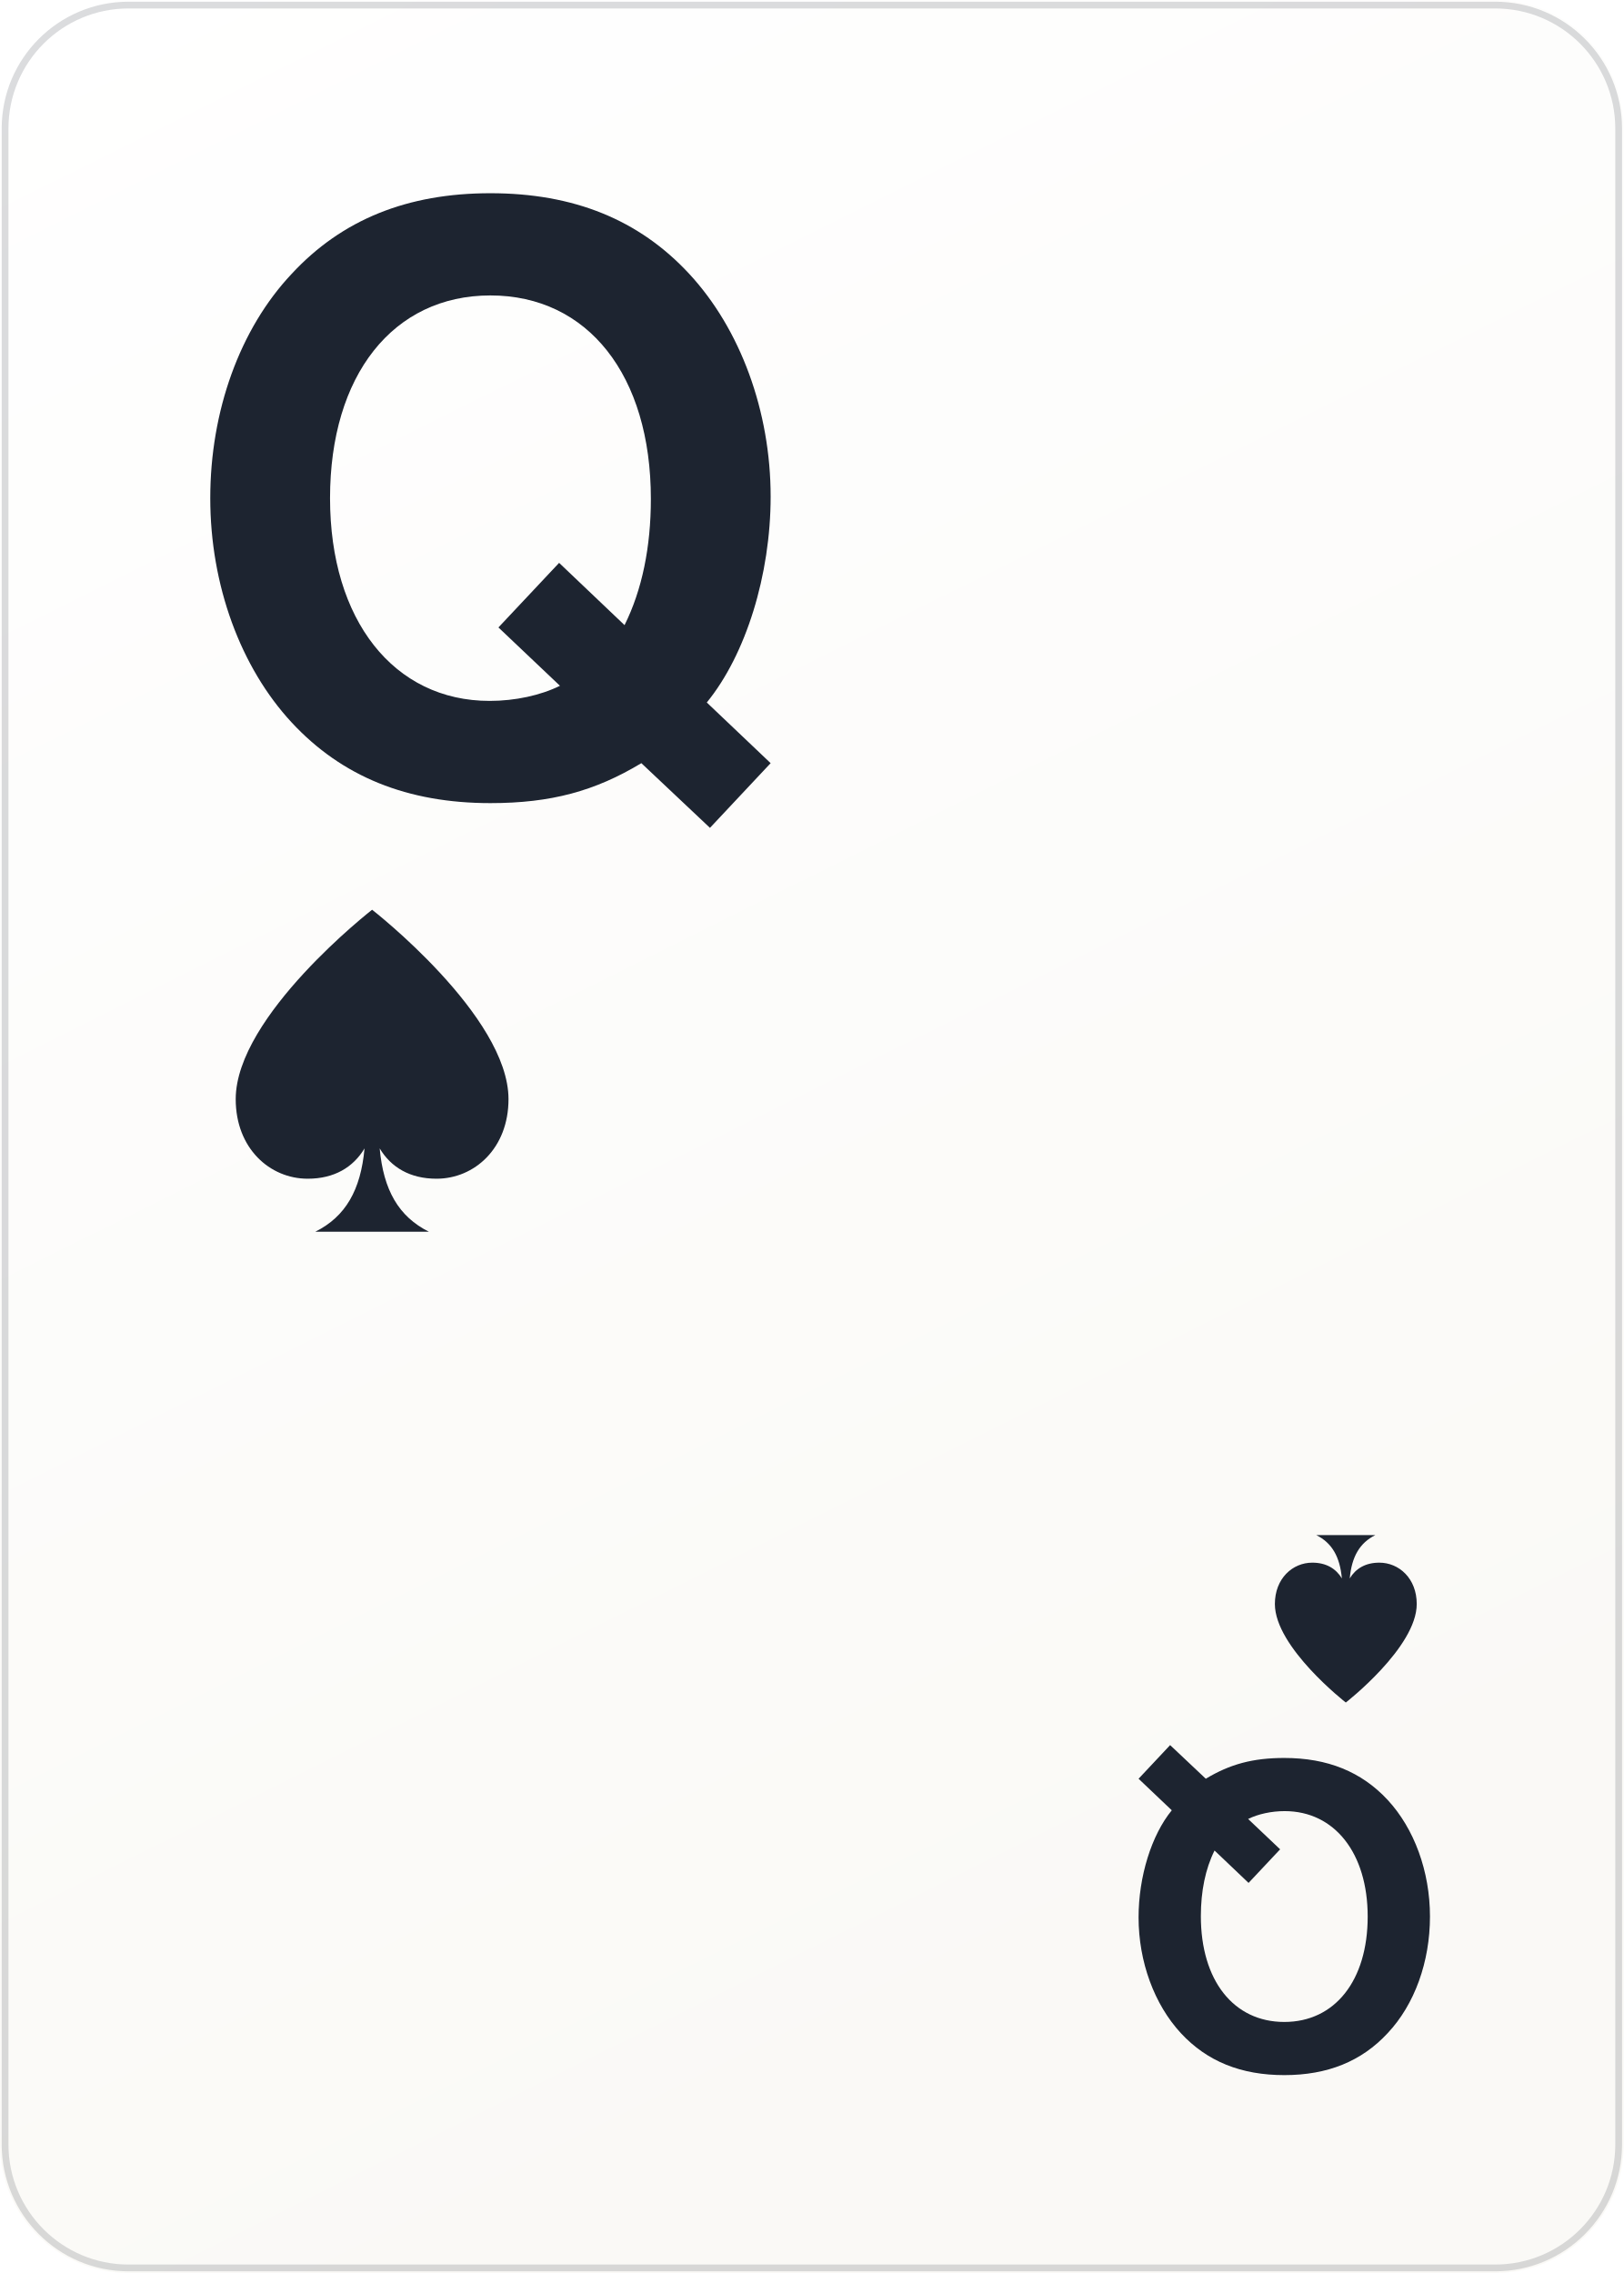
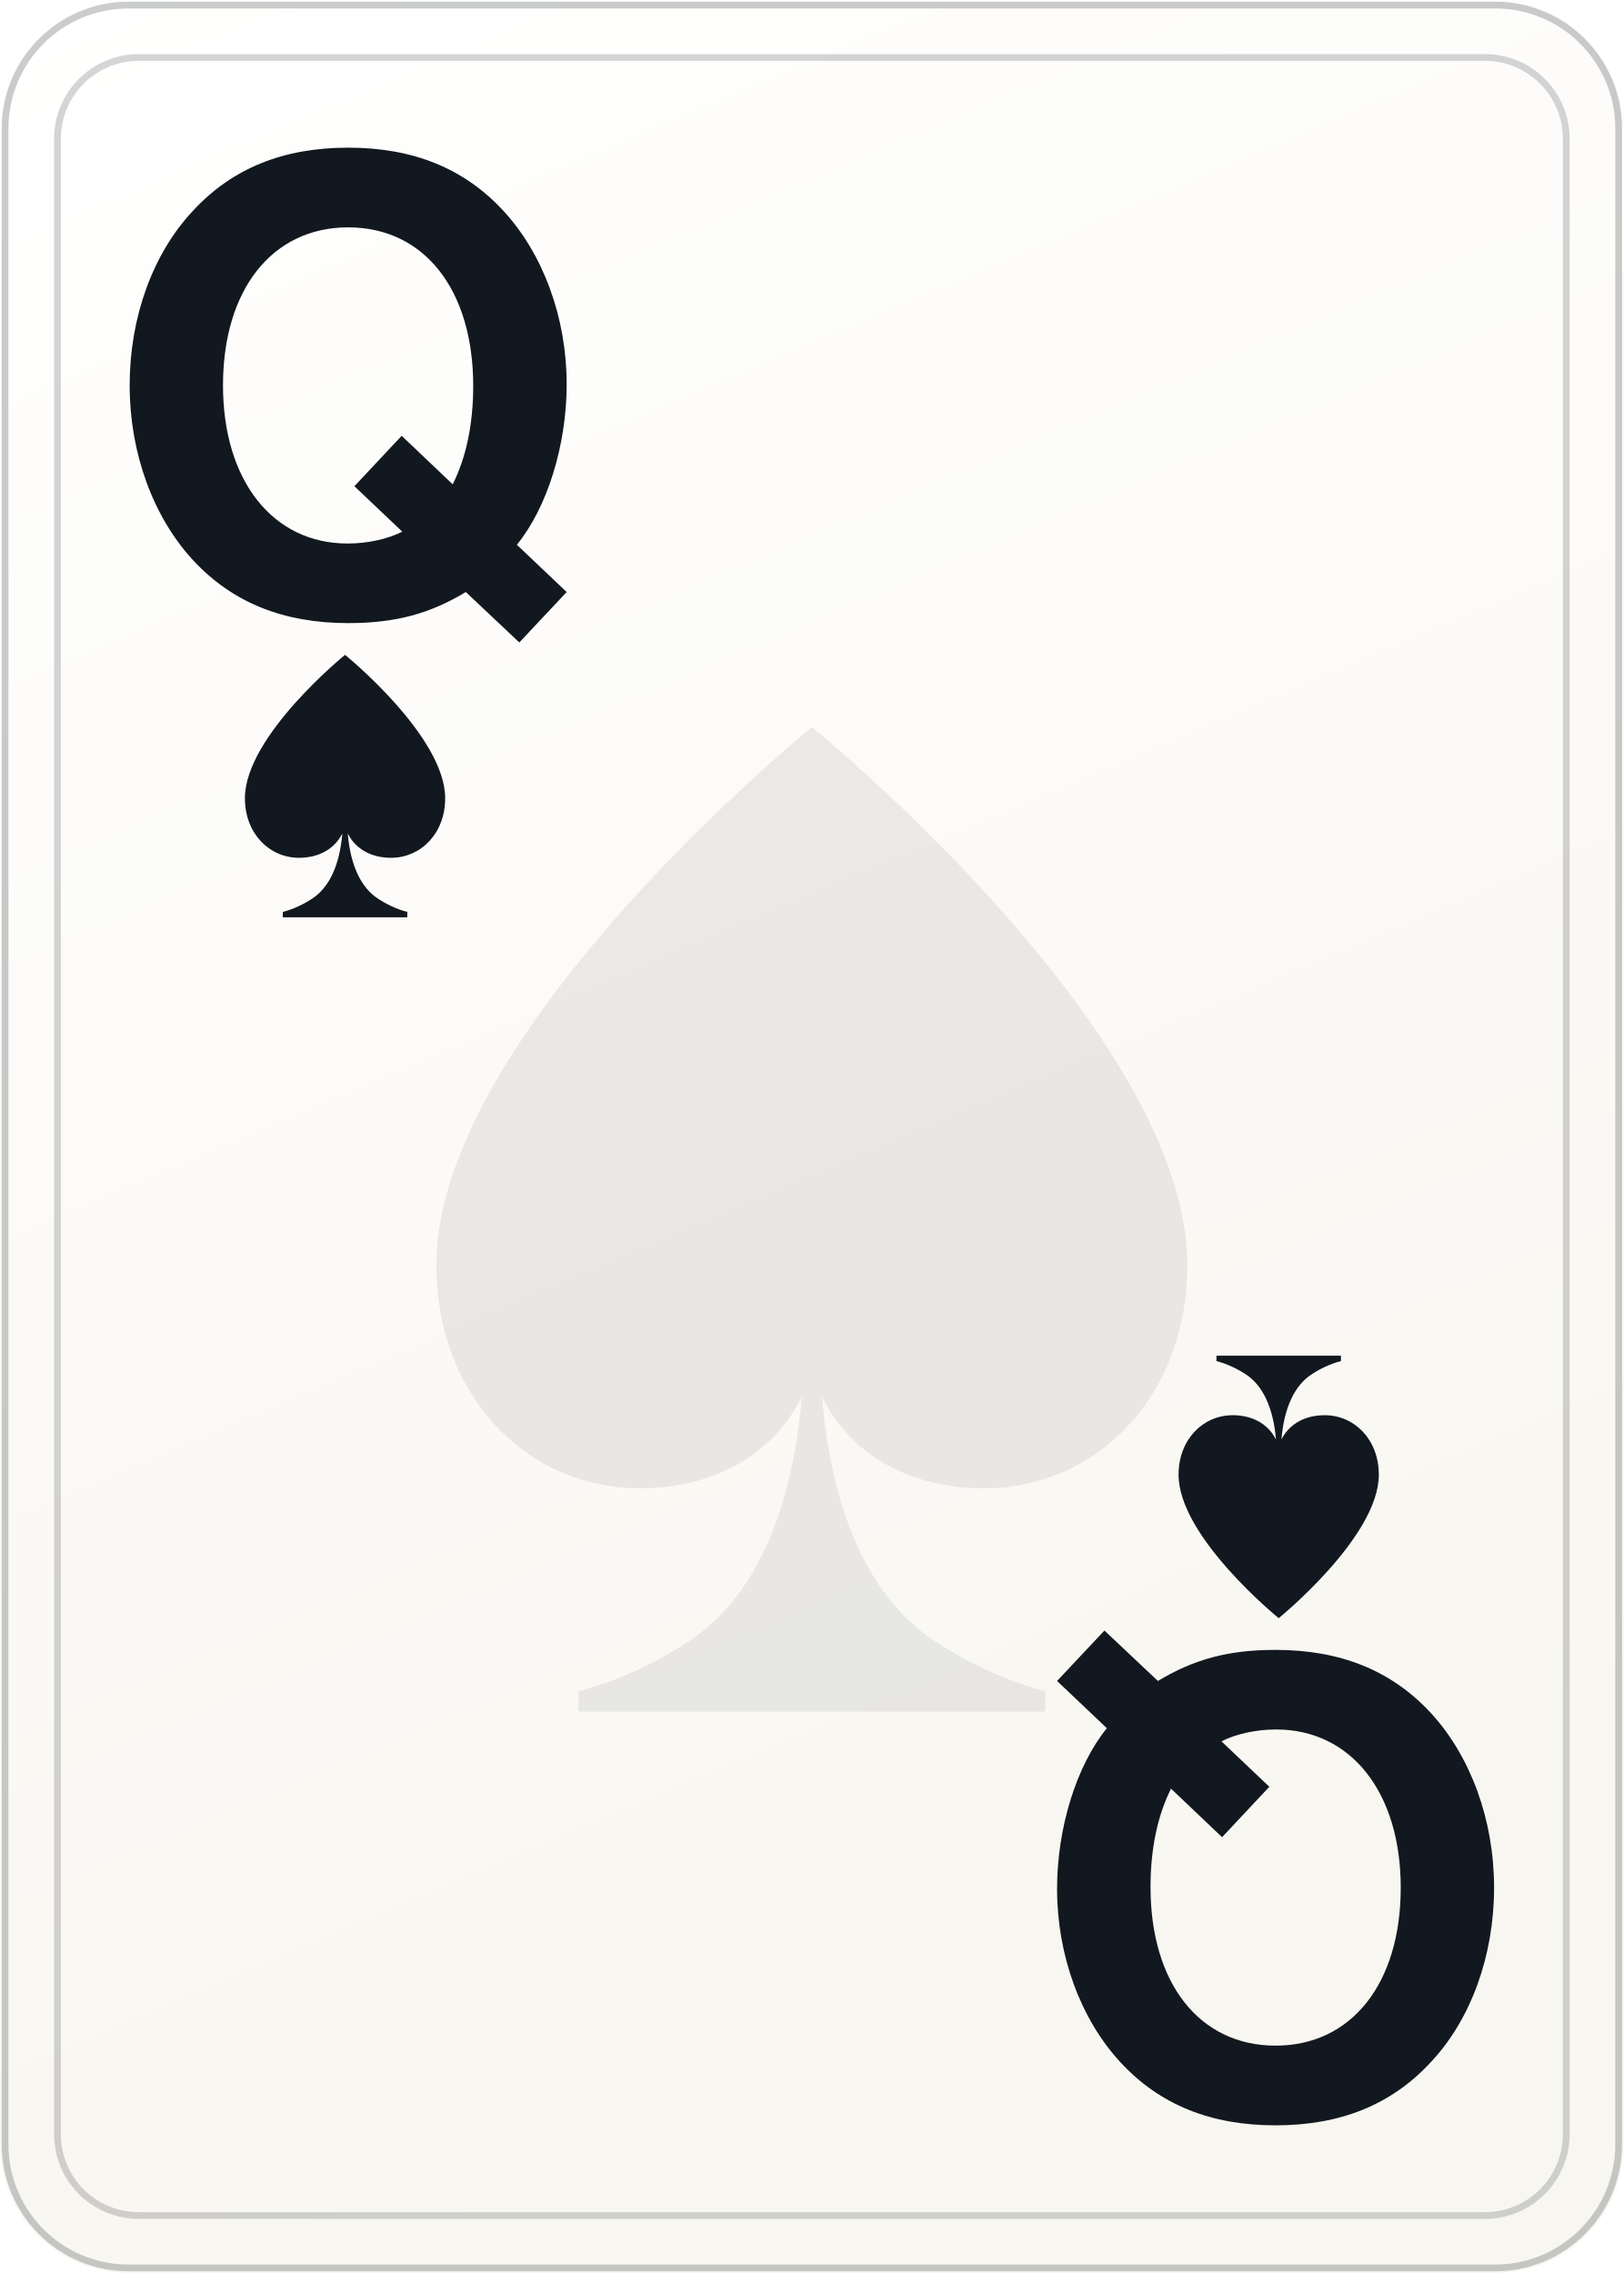
<svg xmlns="http://www.w3.org/2000/svg" viewBox="0 0 240 336" width="240" height="336">
  <defs>
-     <linearGradient id="g" x1="0" y1="0" x2=".35" y2="1">
+     <linearGradient id="g" x1="0" y1="0" x2=".3" y2="1">
      <stop offset="0" stop-color="#ffffff" />
-       <stop offset="1" stop-color="#faf9f6" />
+       <stop offset="1" stop-color="#f8f6f0" />
    </linearGradient>
    <clipPath id="c">
      <rect width="240" height="336" rx="19" />
    </clipPath>
  </defs>
  <g clip-path="url(#c)">
    <rect width="240" height="336" fill="url(#g)" />
-     <g transform="translate(26 30)">
-       <text x="0" y="86" font-family="'Helvetica Neue', Helvetica, Arial, sans-serif" font-size="118" font-weight="700" letter-spacing="-3" fill="#1d2430">Q</text>
-       <g transform="translate(1 100) scale(.56)" fill="#1d2430">
-         <path d="M50 8C50 8 14 36 14 58c0 13 9 21 19 21 7 0 12-3 15-8-1 11-5 18-13 22h30c-8-4-12-11-13-22 3 5 8 8 15 8 10 0 19-8 19-21C86 36 50 8 50 8z" />
+     <rect x="8.5" y="8.5" width="223" height="319" rx="12" fill="none" stroke="#12181f" stroke-opacity=".18" />
+     <g transform="translate(45 97) scale(1.50)" fill="#12181f" fill-opacity="0.075">
+       <path d="M50 7C50 7 13 37 13 60c0 13 9 22 20 22 7 0 13-3 16-9-1 12-5 20-11 24-3 2-7 4-11 5v2h46v-2c-4-1-8-3-11-5-6-4-10-12-11-24 3 6 9 9 16 9 11 0 20-9 20-22C87 37 50 7 50 7z" />
+     </g>
+     <g transform="translate(20 22)">
+       <text x="31" y="68" text-anchor="middle" font-family="'Helvetica Neue', Helvetica, Arial, sans-serif" font-size="92" font-weight="700" letter-spacing="-2" fill="#12181f">Q</text>
+       <g transform="translate(11 72) scale(.40)" fill="#12181f">
+         <path d="M50 7C50 7 13 37 13 60c0 13 9 22 20 22 7 0 13-3 16-9-1 12-5 20-11 24-3 2-7 4-11 5v2h46v-2c-4-1-8-3-11-5-6-4-10-12-11-24 3 6 9 9 16 9 11 0 20-9 20-22C87 37 50 7 50 7z" />
      </g>
    </g>
-     <g transform="translate(214 306) rotate(180) scale(.52)">
-       <text x="0" y="86" font-family="'Helvetica Neue', Helvetica, Arial, sans-serif" font-size="118" font-weight="700" letter-spacing="-3" fill="#1d2430">Q</text>
-       <g transform="translate(1 100) scale(.56)" fill="#1d2430">
-         <path d="M50 8C50 8 14 36 14 58c0 13 9 21 19 21 7 0 12-3 15-8-1 11-5 18-13 22h30c-8-4-12-11-13-22 3 5 8 8 15 8 10 0 19-8 19-21C86 36 50 8 50 8z" />
+     <g transform="translate(220 314) rotate(180)">
+       <text x="31" y="68" text-anchor="middle" font-family="'Helvetica Neue', Helvetica, Arial, sans-serif" font-size="92" font-weight="700" letter-spacing="-2" fill="#12181f">Q</text>
+       <g transform="translate(11 72) scale(.40)" fill="#12181f">
+         <path d="M50 7C50 7 13 37 13 60c0 13 9 22 20 22 7 0 13-3 16-9-1 12-5 20-11 24-3 2-7 4-11 5v2h46v-2c-4-1-8-3-11-5-6-4-10-12-11-24 3 6 9 9 16 9 11 0 20-9 20-22C87 37 50 7 50 7z" />
      </g>
    </g>
  </g>
-   <rect x=".75" y=".75" width="238.5" height="334.5" rx="18.25" fill="none" stroke="#1d2430" stroke-opacity=".16" />
+   <rect x=".75" y=".75" width="238.5" height="334.5" rx="18.25" fill="none" stroke="#12181f" stroke-opacity=".22" />
</svg>
